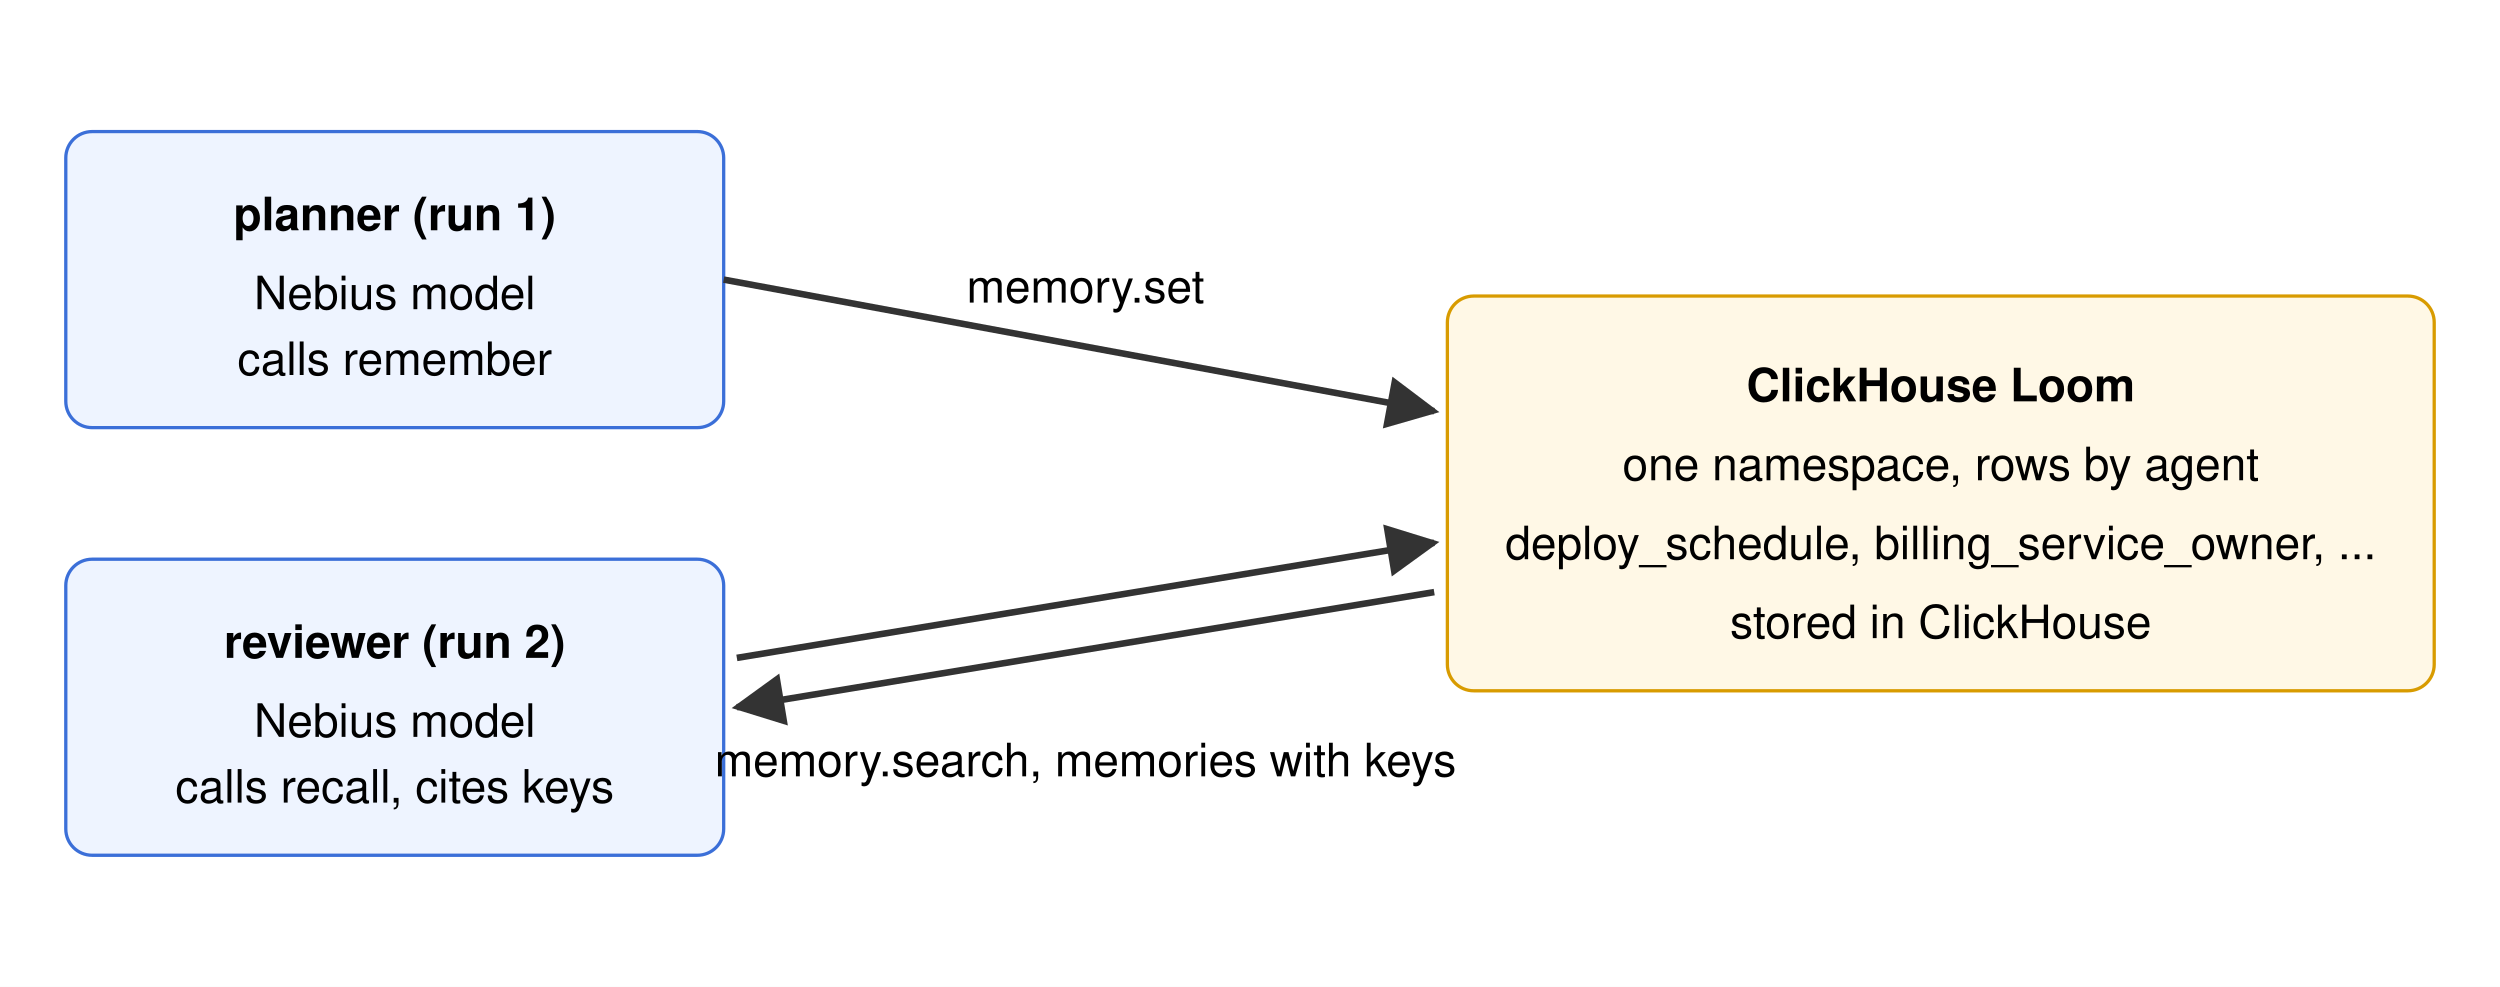
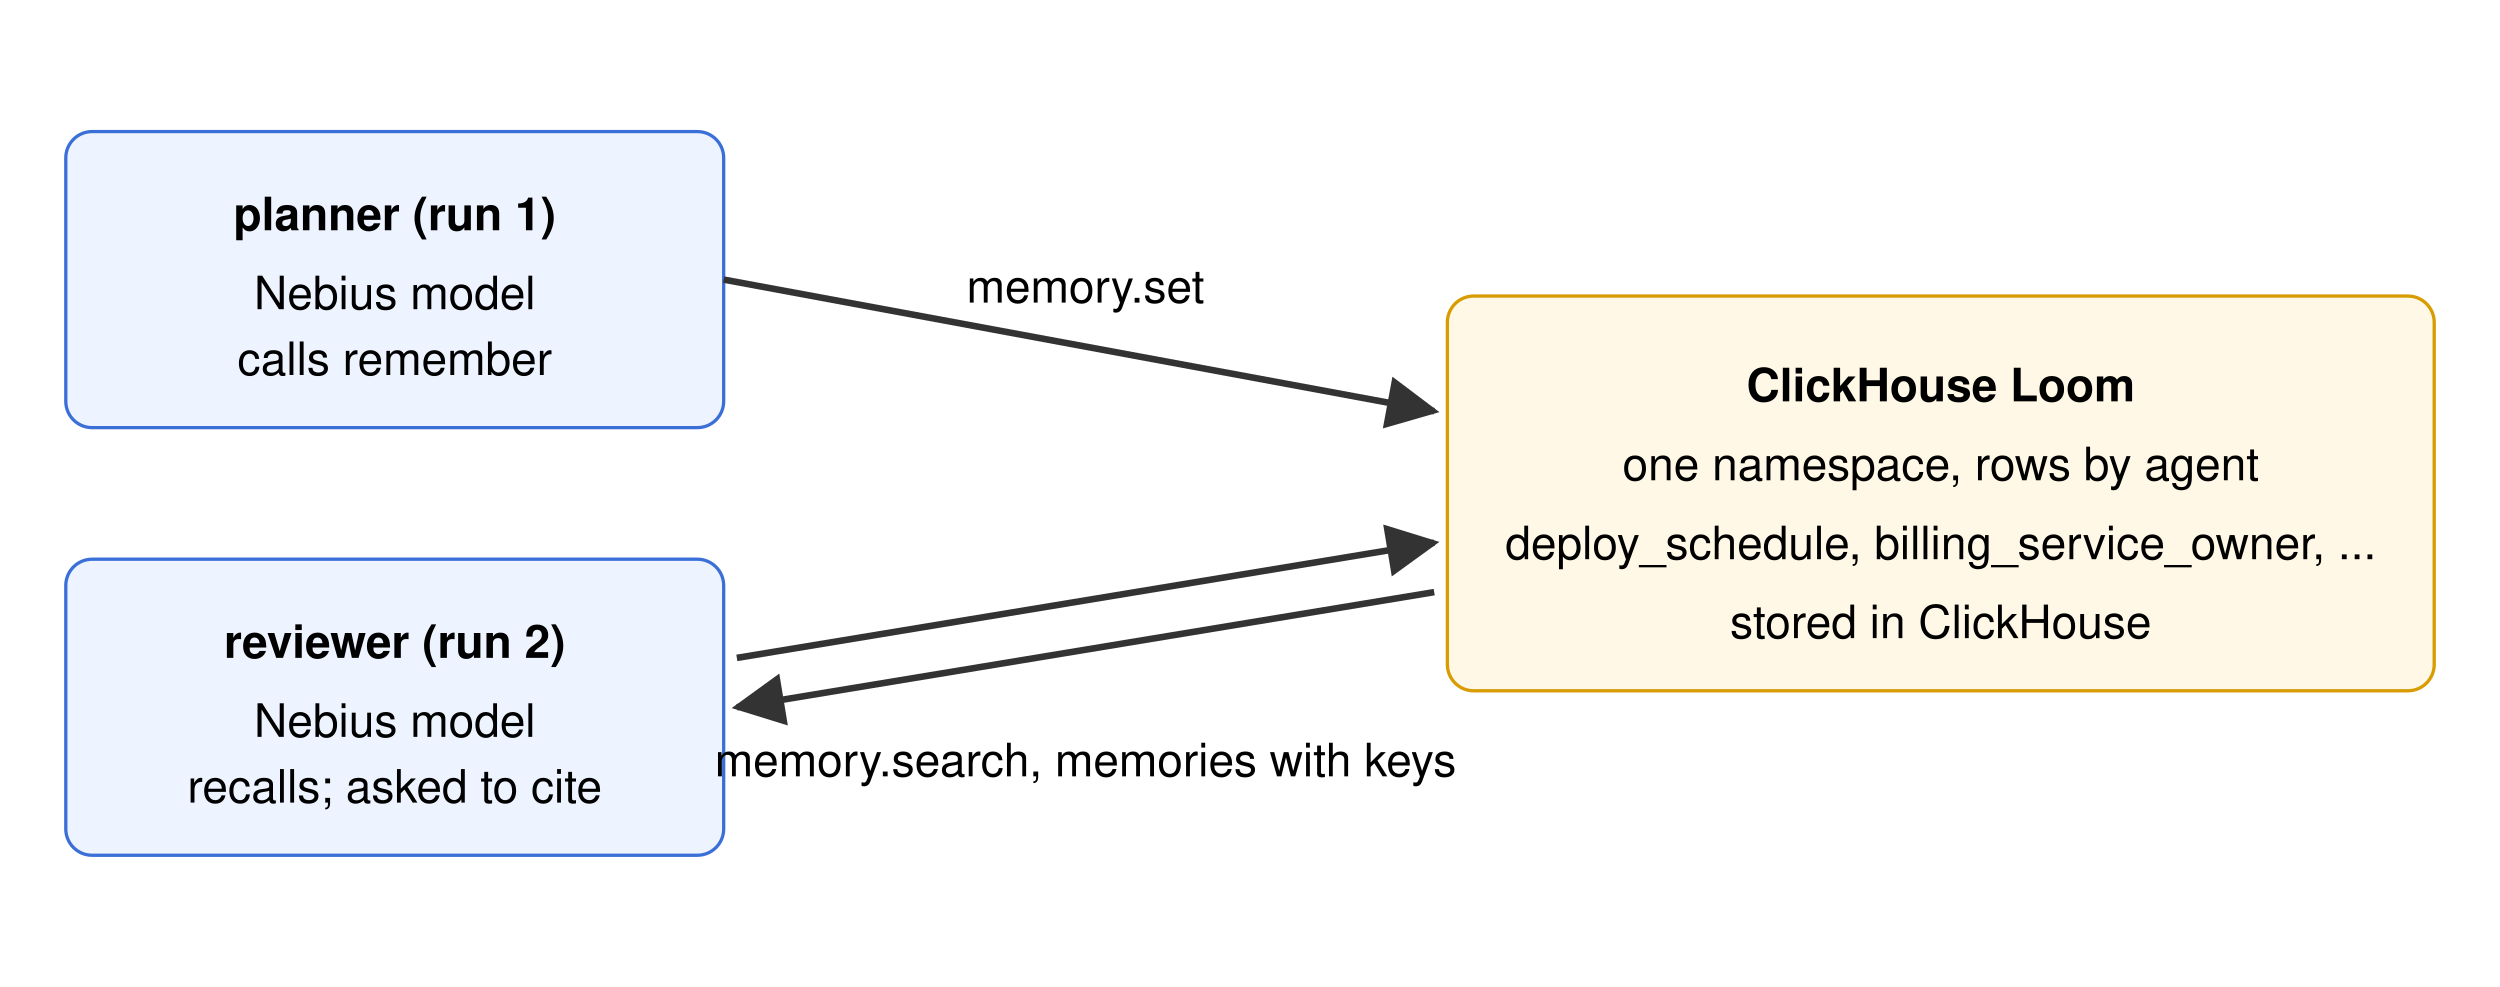
<svg xmlns="http://www.w3.org/2000/svg" width="760" height="300" viewBox="0 0 760 300" font-family="Helvetica, Arial, sans-serif" font-size="14">
  <rect width="760" height="300" fill="#ffffff" />
  <defs>
    <marker id="arrow" viewBox="0 0 10 10" refX="9" refY="5" markerWidth="8" markerHeight="8" orient="auto-start-reverse">
      <path d="M0,0 L10,5 L0,10 z" fill="#333333" />
    </marker>
  </defs>
  <rect x="20" y="40" width="200" height="90" rx="8" fill="#eef4ff" stroke="#3b6fd8" />
  <text x="120" y="70" text-anchor="middle" font-weight="bold">planner (run 1)</text>
  <text x="120" y="94" text-anchor="middle">Nebius model</text>
  <text x="120" y="114" text-anchor="middle">calls remember</text>
  <rect x="20" y="170" width="200" height="90" rx="8" fill="#eef4ff" stroke="#3b6fd8" />
  <text x="120" y="200" text-anchor="middle" font-weight="bold">reviewer (run 2)</text>
  <text x="120" y="224" text-anchor="middle">Nebius model</text>
-   <text x="120" y="244" text-anchor="middle">calls recall, cites keys</text>
+   <text x="120" y="244" text-anchor="middle">recalls; asked to cite</text>
  <rect x="440" y="90" width="300" height="120" rx="8" fill="#fff8e6" stroke="#d89b00" />
  <text x="590" y="122" text-anchor="middle" font-weight="bold">ClickHouse Loom</text>
  <text x="590" y="146" text-anchor="middle">one namespace, rows by agent</text>
  <text x="590" y="170" text-anchor="middle">deploy_schedule, billing_service_owner, ...</text>
  <text x="590" y="194" text-anchor="middle">stored in ClickHouse</text>
  <line x1="220" y1="85" x2="436" y2="125" stroke="#333333" stroke-width="2" marker-end="url(#arrow)" />
  <text x="330" y="92" text-anchor="middle">memory.set</text>
  <line x1="436" y1="180" x2="224" y2="215" stroke="#333333" stroke-width="2" marker-end="url(#arrow)" />
  <line x1="224" y1="200" x2="436" y2="165" stroke="#333333" stroke-width="2" marker-end="url(#arrow)" />
  <text x="330" y="236" text-anchor="middle">memory.search, memories with keys</text>
</svg>
